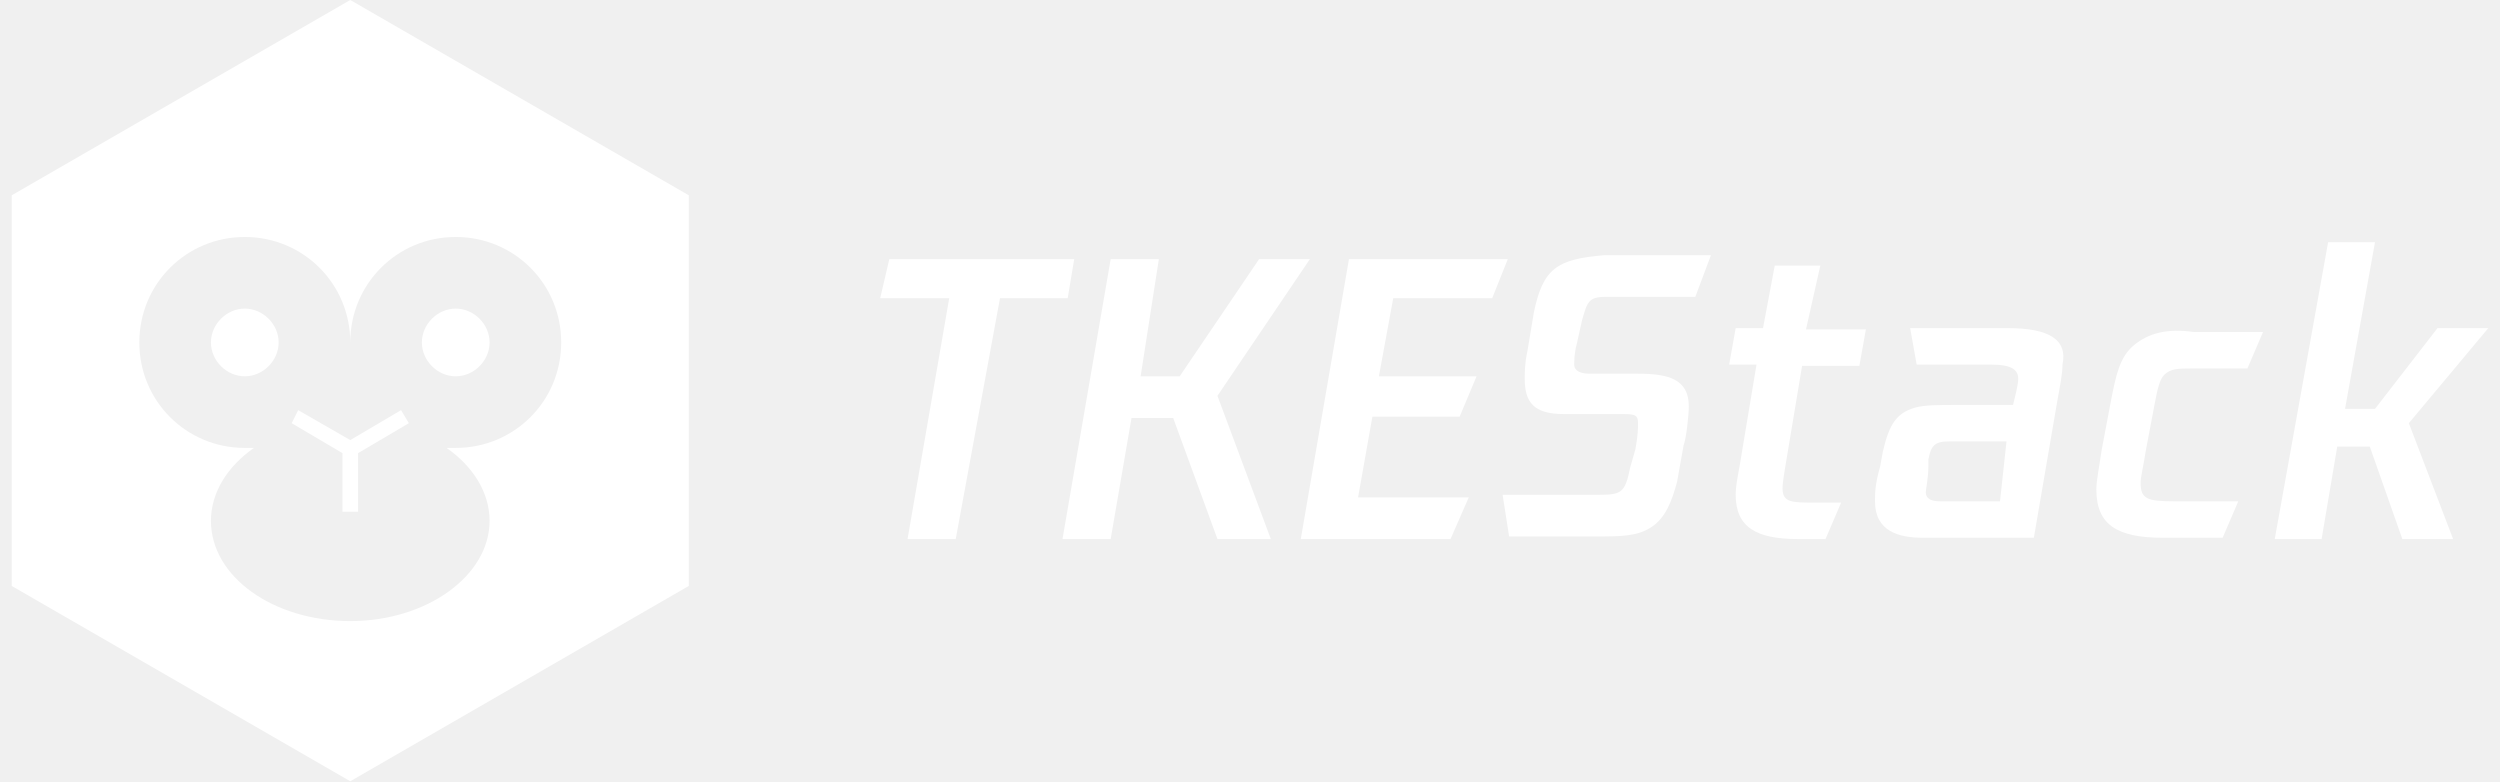
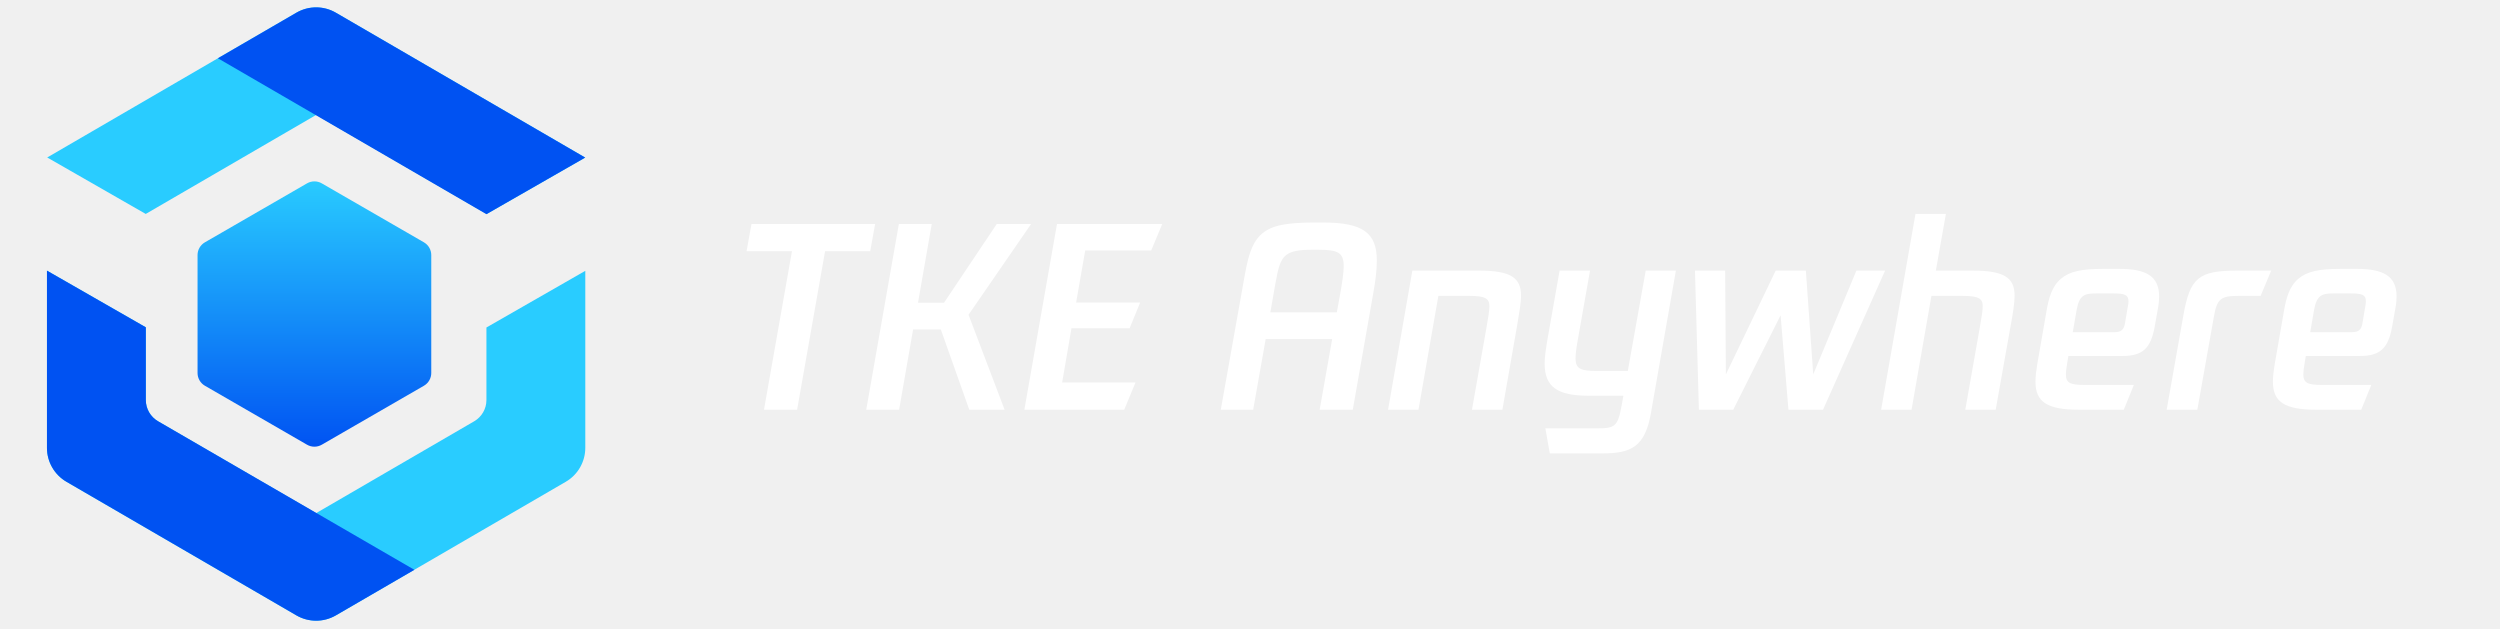
- <svg xmlns="http://www.w3.org/2000/svg" version="1.1" id="图层_1" x="0px" y="0px" width="192px" height="60px" viewBox="0 0 192 60" style="enable-background:new 0 0 192 60;" xml:space="preserve">
-   <style type="text/css">
- 	.st0{fill:#FFFFFF;}
- </style>
-   <g>
-     <polygon class="st0" points="82.5,19.9 68.3,19.9 67.6,22.9 72.9,22.9 69.7,41.4 73.4,41.4 76.8,22.9 82,22.9  " />
-     <polygon class="st0" points="100.6,19.9 96.7,19.9 90.6,28.9 87.6,28.9 89,19.9 85.3,19.9 81.6,41.4 85.3,41.4 86.9,32.1    90.1,32.1 93.5,41.4 97.6,41.4 93.5,30.4  " />
-     <polygon class="st0" points="114.6,22.9 115.8,19.9 103.6,19.9 99.9,41.4 111.4,41.4 112.8,38.2 104.3,38.2 105.4,32 112.1,32    113.4,28.9 105.9,28.9 107,22.9  " />
-     <path class="st0" d="M117.8,24l-0.5,3c-0.2,0.9-0.2,1.6-0.2,2.1c0,1.8,0.7,2.7,3,2.7h4.3c1.1,0,1.4,0,1.4,0.7c0,0.4,0,0.9-0.2,2   l-0.4,1.4c-0.4,2-0.7,2.1-2.5,2.1h-7.3l0.5,3.2h6.6c2,0,3.2,0,4.3-0.7c1.1-0.7,1.6-2,2-3.5l0.5-2.8c0.2-0.5,0.4-2.3,0.4-3   c0-2.1-1.6-2.5-3.9-2.5h-3.7c-0.7,0-1.2-0.2-1.2-0.7c0-0.2,0-0.9,0.2-1.6l0.4-1.8c0.4-1.4,0.5-1.8,1.8-1.8h6.9l1.2-3.2h-8.2   C119.6,19.9,118.5,20.6,117.8,24z" />
-     <path class="st0" d="M139.8,20.4h-3.5l-0.9,4.8h-2.1l-0.5,2.8h2.1l-1.1,6.6c-0.2,1.4-0.5,2.5-0.5,3.4c0,2.5,1.6,3.4,4.8,3.4h2.1   l1.2-2.8h-2c-1.8,0-2.5,0-2.5-1.1c0-0.5,0.2-1.6,0.4-2.8l1.1-6.6h4.4l0.5-2.8h-4.6L139.8,20.4z" />
-     <path class="st0" d="M154.2,25.2h-7.5l0.5,2.8h5.7c1.6,0,2.1,0.4,2.1,1.1c0,0.4-0.2,1.2-0.4,2h-4.3c-1.4,0-2.5,0-3.2,0.2   c-1.4,0.4-2,1.2-2.5,3.4l-0.2,1.1c-0.4,1.4-0.4,2.1-0.4,2.7c0,2.3,1.8,2.8,3.7,2.8h8.5l1.8-10.5c0.2-1.1,0.4-2.1,0.4-2.8   C158.8,26.1,157.4,25.2,154.2,25.2z M153.6,38.5H149c-0.7,0-1.1-0.2-1.1-0.7c0-0.2,0.2-1.1,0.2-2v-0.5c0.2-1.1,0.5-1.4,1.6-1.4h4.4   L153.6,38.5z" />
-     <path class="st0" d="M163.9,26.5c-1.1,0.9-1.4,2.3-1.8,4.4l-0.7,3.7c-0.2,1.4-0.4,2.3-0.4,3c0,2.7,1.6,3.7,5.1,3.7h4.6l1.2-2.8h-5   c-2,0-2.5-0.2-2.5-1.4c0-0.5,0.2-1.2,0.4-2.5l0.7-3.7c0.2-1.1,0.4-1.8,0.7-2.1c0.5-0.5,1.1-0.5,2.1-0.5h4.3l1.2-2.8h-5.3   C166.4,25.2,165,25.6,163.9,26.5z" />
-     <polygon class="st0" points="191.1,25.2 187.2,25.2 182.4,31.4 180.1,31.4 182.4,18.6 178.8,18.6 174.7,41.4 178.3,41.4    179.5,34.3 182,34.3 184.5,41.4 188.4,41.4 185,32.5  " />
-   </g>
-   <g>
-     <path class="st0" d="M26.9,0l-26,15v30l26,15l26-15V15L26.9,0z M35,34.4c-0.3,0-0.5,0-0.7,0c2,1.4,3.3,3.4,3.3,5.6   c0,4.2-4.8,7.7-10.7,7.7S16.2,44.3,16.2,40c0-2.2,1.3-4.2,3.3-5.6c-0.2,0-0.5,0-0.7,0c-4.5,0-8.1-3.6-8.1-8.1s3.6-8.1,8.1-8.1   s8.1,3.6,8.1,8.1c0-4.5,3.6-8.1,8.1-8.1s8.1,3.6,8.1,8.1S39.5,34.4,35,34.4z" />
-     <polygon class="st0" points="26.9,33.8 22.9,31.5 22.4,32.5 26.3,34.8 26.3,39.3 27.5,39.3 27.5,34.8 31.4,32.5 30.8,31.5  " />
-     <path class="st0" d="M18.8,23.7c-1.4,0-2.6,1.2-2.6,2.6s1.2,2.6,2.6,2.6c1.4,0,2.6-1.2,2.6-2.6S20.2,23.7,18.8,23.7z" />
-     <path class="st0" d="M35,23.7c-1.4,0-2.6,1.2-2.6,2.6s1.2,2.6,2.6,2.6c1.4,0,2.6-1.2,2.6-2.6S36.4,23.7,35,23.7z" />
-   </g>
+ <svg xmlns="http://www.w3.org/2000/svg" width="2038" height="512" viewBox="0 0 2038 512" fill="none">
+   <path d="M257.707 93.699L118.877 174.368V174.445L38.493 128.378L177.616 47.5L241.633 10.332C251.571 4.562 263.841 4.564 273.777 10.338L477.05 128.453L396.537 174.594V174.368L257.707 93.699Z" fill="#29CCFF" />
+   <path d="M396.537 266.97V326.122C396.537 333.247 392.746 339.834 386.585 343.414L257.707 418.301L128.829 343.414C122.668 339.834 118.877 333.247 118.877 326.122V266.822L38.282 220.633V365.084C38.282 376.485 44.348 387.024 54.205 392.752L241.63 501.658C251.57 507.434 263.844 507.434 273.784 501.658L461.208 392.752C471.066 387.025 477.131 376.485 477.131 365.084V220.782L396.537 266.97Z" fill="#29CCFF" />
+   <path d="M337.798 464.5L128.849 343.41C122.677 339.833 118.877 333.24 118.877 326.106V266.821L38.282 220.633V365.084C38.282 376.485 44.348 387.024 54.205 392.752L241.636 501.662C251.573 507.436 263.842 507.438 273.781 501.668L337.798 464.5Z" fill="#0052F2" />
+   <path d="M177.616 47.5L241.633 10.332C251.572 4.562 263.841 4.564 273.777 10.338L477.05 128.453L396.537 174.594L177.616 47.5Z" fill="#0052F2" />
+   <path d="M250.305 149.464C254.018 147.321 258.592 147.321 262.305 149.464L345.568 197.536C349.281 199.679 351.568 203.641 351.568 207.928V304.072C351.568 308.359 349.281 312.321 345.568 314.464L262.305 362.536C258.592 364.679 254.018 364.679 250.305 362.536L167.042 314.464C163.33 312.321 161.042 308.359 161.042 304.072V207.928C161.042 203.641 163.33 199.679 167.042 197.536L250.305 149.464Z" fill="url(#paint0_linear_36_228)" />
+   <path d="M713.4 182.6H612.6L608.6 204.8H645.6L622.8 334H649.8L672.6 204.8H709.4L713.4 182.6Z" fill="white" />
+   <path d="M840.556 182.6H812.556L769.556 246.8H748.356L759.556 182.6H732.756L706.156 334H732.956L744.356 268.6H766.956L790.156 334H818.956L789.556 256.6L840.556 182.6Z" fill="white" />
+   <path d="M938.462 204.2L947.462 182.6H861.662L835.062 334H916.462L925.662 311.8H865.862L873.462 267.6H920.862L929.462 246.6H877.262L884.662 204.2H938.462Z" fill="white" />
+   <path d="M1078.59 181.4H1072.19C1055.39 181.4 1043.39 182.6 1035.59 186.2C1022.19 192.4 1018.19 204.4 1014.39 226.2L995.186 334H1021.59L1031.79 276.4H1085.99L1075.79 334H1102.79L1119.39 239.6C1121.19 229.6 1122.39 220.6 1122.39 212.4C1122.39 189.8 1110.99 181.4 1078.59 181.4ZM1035.59 254.6L1039.79 230.6C1041.99 218.4 1043.79 211.6 1048.39 208C1052.59 204.6 1059.59 203.6 1069.39 203.6H1074.59C1090.59 203.6 1095.39 205.8 1095.39 217C1095.39 222.2 1094.19 230.2 1092.59 239.2L1089.79 254.6H1035.59Z" fill="white" />
+   <path d="M1205.75 220.6H1151.35L1131.55 334H1156.35L1172.55 241.2H1197.55C1210.95 241.2 1214.15 243.4 1214.15 249.6C1214.15 253 1213.35 258.4 1211.75 267.2L1199.95 334H1224.75L1236.75 265.4C1238.35 255.8 1239.95 247 1239.95 241C1239.95 226.2 1231.15 220.6 1205.75 220.6Z" fill="white" />
+   <path d="M1341.59 220.6L1326.99 302.4H1301.79C1288.79 302.4 1284.39 300.8 1284.39 292.2C1284.39 288.6 1284.99 283.6 1286.59 275L1296.19 220.6H1271.39L1261.79 275C1259.99 285.2 1259.19 291.8 1259.19 296.4C1259.19 315.4 1269.59 322.6 1294.99 322.6H1323.39L1321.99 330.4C1318.79 348 1316.59 349.2 1300.99 349.2H1259.79L1263.39 369.6H1306.59C1329.59 369.6 1340.99 364.2 1345.79 337L1366.19 220.6H1341.59Z" fill="white" />
+   <path d="M1513.34 220.6L1478.14 305.2L1472.14 220.6H1447.54L1406.94 305.2L1406.34 220.6H1381.74L1384.94 334H1412.94L1451.54 257L1457.94 334H1486.14L1536.74 220.6H1513.34Z" fill="white" />
+   <path d="M1608.1 220.6H1578.1L1586.3 174.4H1561.5L1533.5 334H1558.3L1574.5 241.2H1599.7C1613.1 241.2 1616.3 243.4 1616.3 249.6C1616.3 253 1615.5 258.4 1613.9 267.2L1602.1 334H1626.9L1639.1 265.4C1640.9 255.8 1642.3 247 1642.3 241C1642.3 226.2 1633.5 220.6 1608.1 220.6Z" fill="white" />
+   <path d="M1727.92 219.2H1714.32C1697.12 219.2 1687.12 221.2 1680.12 227.2C1672.52 233.6 1670.12 243.6 1668.52 252.4L1660.72 297.2C1659.92 302 1659.32 307 1659.32 311.2C1659.32 327.4 1668.52 334 1694.52 334H1731.32L1739.52 313.8H1699.32C1687.72 313.8 1684.12 312.2 1684.12 305.2C1684.12 303 1684.52 299.8 1685.12 296.4L1686.12 290.2H1730.12C1746.72 290.2 1753.32 284 1756.52 266.2L1759.32 250.4C1759.92 247.2 1760.12 244 1760.12 241.6C1760.12 224.8 1748.92 219.2 1727.92 219.2ZM1734.52 250.4L1732.32 263.4C1731.52 268.6 1729.32 270.8 1723.72 270.8H1689.72L1692.92 252.4C1695.12 240.4 1699.52 239.2 1708.72 239.2H1722.92C1732.12 239.2 1735.12 240.4 1735.12 245.6C1735.12 247 1734.92 248.6 1734.52 250.4Z" fill="white" />
+   <path d="M1766.27 334H1791.27L1804.67 258.6C1807.27 243.6 1810.27 241.2 1824.67 241.2H1842.87L1851.47 220.6H1823.87C1792.47 220.6 1785.27 226.2 1779.87 257.2L1766.27 334Z" fill="white" />
+   <path d="M1921.48 219.2H1907.88C1890.68 219.2 1880.68 221.2 1873.68 227.2C1866.08 233.6 1863.68 243.6 1862.08 252.4L1854.28 297.2C1853.48 302 1852.88 307 1852.88 311.2C1852.88 327.4 1862.08 334 1888.08 334H1924.88L1933.08 313.8H1892.88C1881.28 313.8 1877.68 312.2 1877.68 305.2C1877.68 303 1878.08 299.8 1878.68 296.4L1879.68 290.2H1923.68C1940.28 290.2 1946.88 284 1950.08 266.2L1952.88 250.4C1953.48 247.2 1953.68 244 1953.68 241.6C1953.68 224.8 1942.48 219.2 1921.48 219.2ZM1928.08 250.4L1925.88 263.4C1925.08 268.6 1922.88 270.8 1917.28 270.8H1883.28L1886.48 252.4C1888.68 240.4 1893.08 239.2 1902.28 239.2H1916.48C1925.68 239.2 1928.68 240.4 1928.68 245.6C1928.68 247 1928.48 248.6 1928.08 250.4Z" fill="white" />
+   <defs>
+     <linearGradient id="paint0_linear_36_228" x1="256.305" y1="146" x2="256.305" y2="366" gradientUnits="userSpaceOnUse">
+       <stop stop-color="#29CCFF" />
+       <stop offset="1" stop-color="#0052F2" />
+     </linearGradient>
+   </defs>
</svg>
